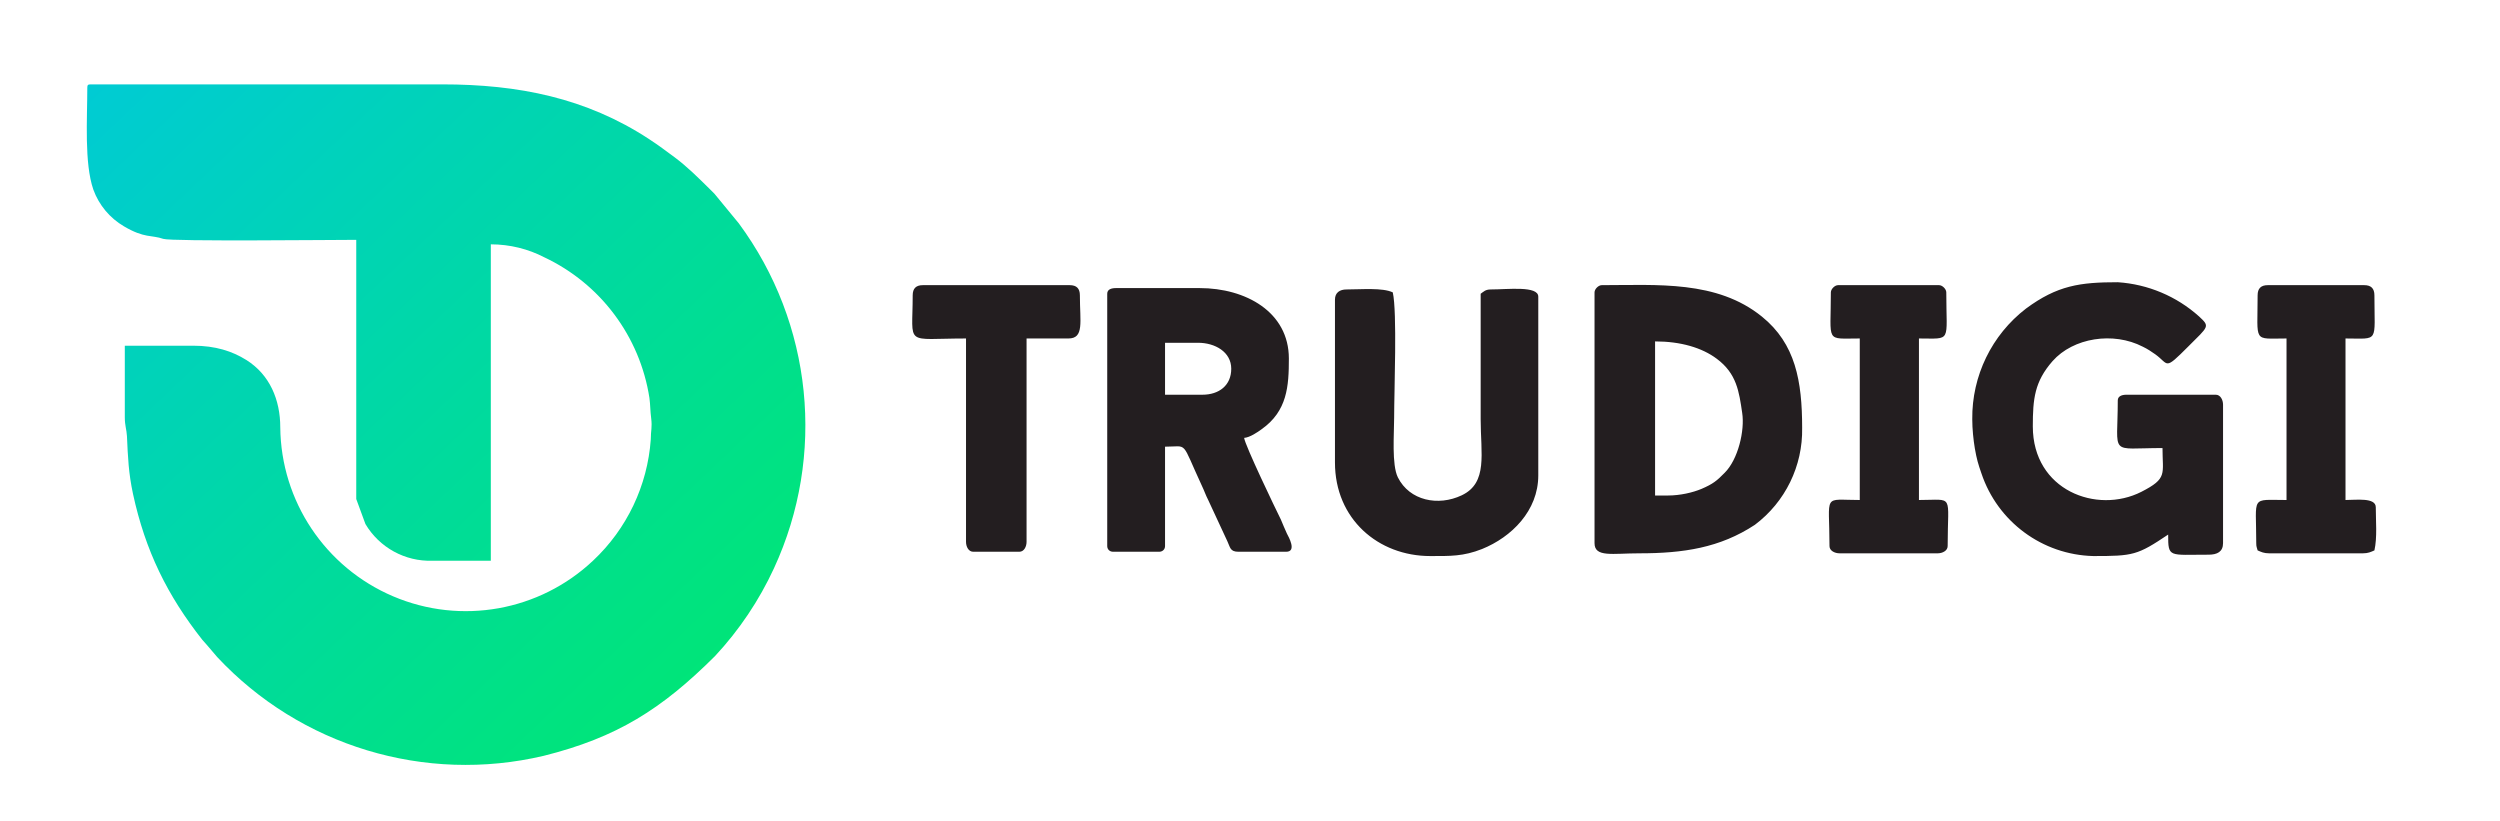
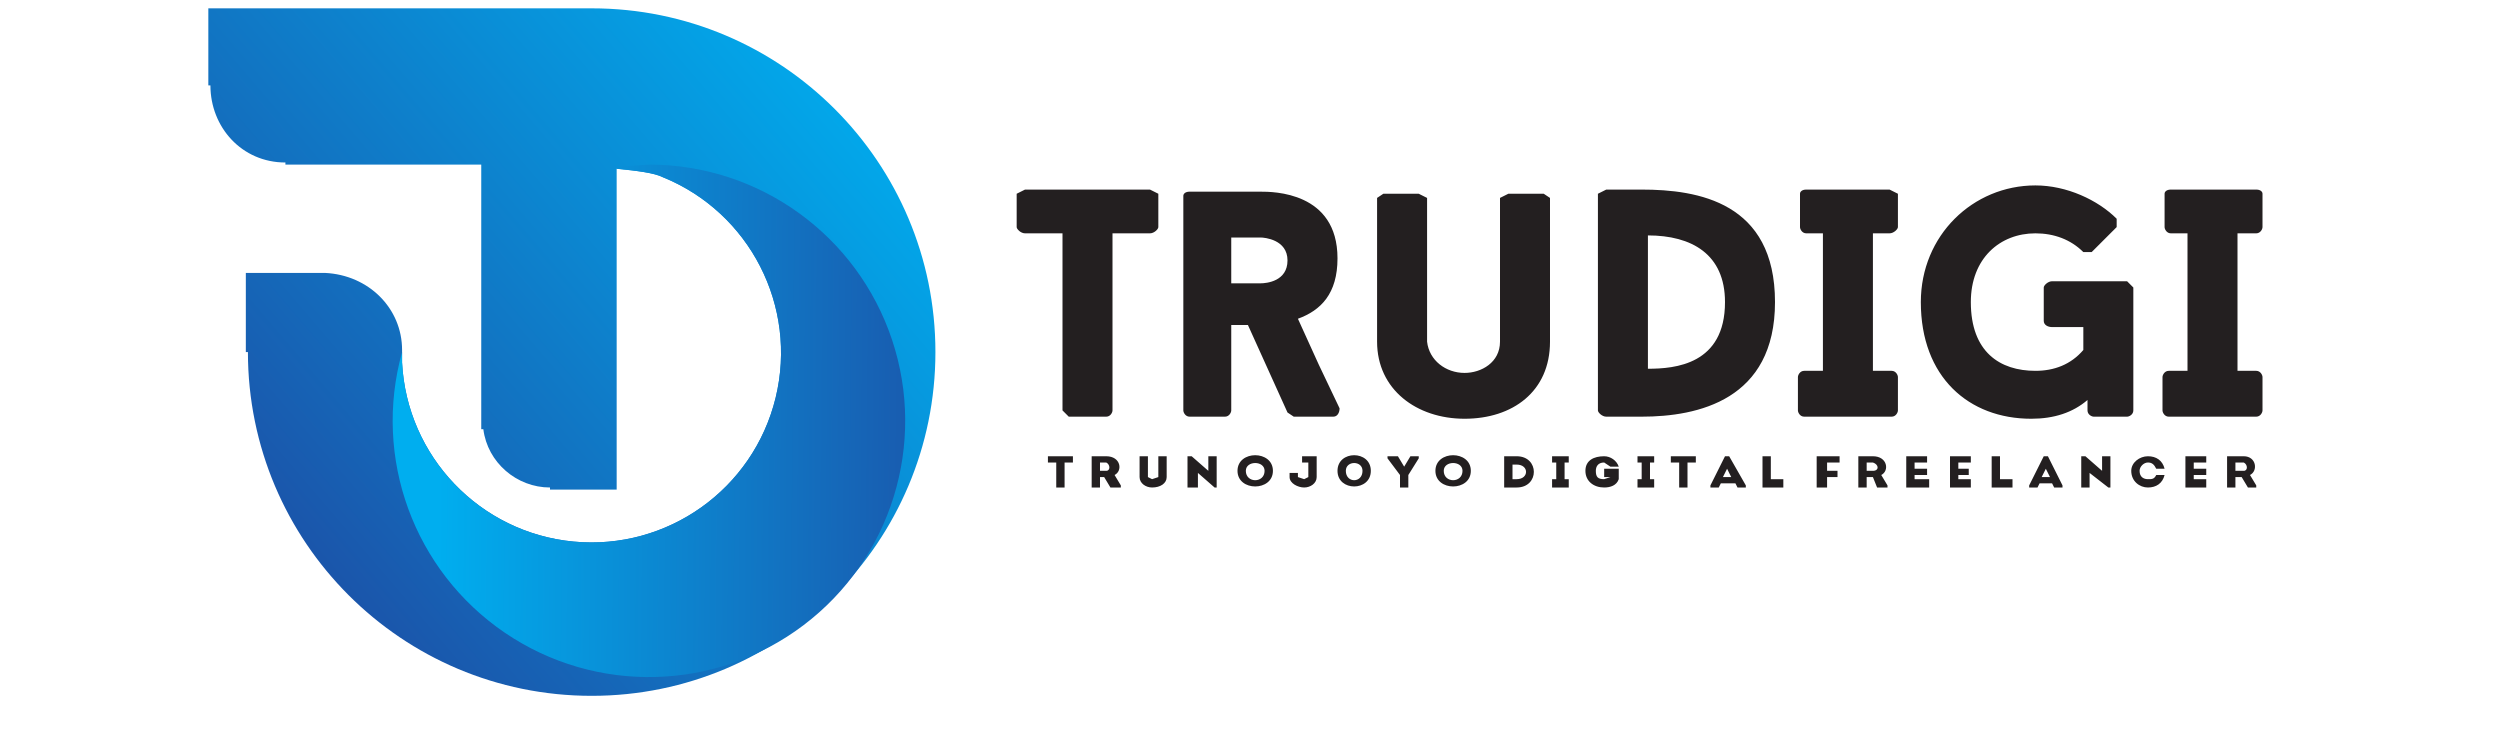
- <svg xmlns="http://www.w3.org/2000/svg" viewBox="0 0 12800 4200" shape-rendering="geometricPrecision" text-rendering="geometricPrecision" image-rendering="optimizeQuality" fill-rule="evenodd" clip-rule="evenodd">
-   <defs>
-     <style>.fil1{fill:#231e20}.fil2{fill:url(#brightGrad)}</style>
-     <linearGradient id="brightGrad" x1="0%" y1="0%" x2="100%" y2="100%">
-       <stop offset="0%" style="stop-color:#00CBD4;stop-opacity:1" />
-       <stop offset="100%" style="stop-color:#00E96A;stop-opacity:1" />
-     </linearGradient>
-   </defs>
-   <g id="Layer_x0020_1">
-     <path d="M447 449c0 159-16 386 31 522a360 360 0 00157 188c105 62 141 43 201 64 40 14 878 5 988 5v1327l47 128a384 384 0 00343 188h299V1251c98 0 192 24 273 66a958 958 0 01539 720c5 37 4 67 9 104 6 49-2 62-2 109a942 942 0 01-295 620 950 950 0 01-1602-682c0-141-54-270-174-345-72-45-158-73-272-73H639v367c0 42 9 61 11 96 5 110 8 188 31 296 63 291 176 520 355 747l24 27 52 61a1741 1741 0 001671 506c376-94 605-239 878-511a1713 1713 0 00302-450 1742 1742 0 00-180-1765l-125-152-28-28c-56-55-112-111-175-158-46-34-83-62-132-94-322-211-670-280-1058-280H463c-13 0-16 4-16 17z" class="fil2" />
-     <g id="_2573395211520">
-       <path class="fil1" d="M10098 2146c0 52 6 106 13 149 10 57 17 80 34 129a620 620 0 00573 423c204 0 225-4 383-110 0 120 3 103 207 103 44 0 74-15 74-59v-709c0-24-13-51-37-51h-458c-22 0-44 7-44 29 0 289-49 244 229 244 0 134 27 155-108 224-228 116-556-7-556-335 0-141 9-229 101-334 106-120 311-152 462-74 25 12 44 25 64 39 72 52 44 85 168-39 106-106 113-102 56-155a691 691 0 00-416-175c-193 0-309 16-470 135a705 705 0 00-275 566zM8540 2537h-66v-789c131 0 240 32 316 89 102 76 114 168 130 277 14 90-21 239-90 307-40 41-60 57-118 82-45 19-110 34-172 34zm-376-1040v1284c0 74 92 52 229 52 225 0 413-28 592-146a606 606 0 00242-496c0-240-34-431-206-570-231-187-536-161-820-161-17 0-37 20-37 37zM6156 2021h-191v-266h169c87 0 170 47 170 133 0 85-62 133-148 133zm-487-517v1292c0 17 13 29 30 29h236c17 0 30-12 30-29v-509c121 0 79-36 189 201 13 27 19 47 32 72l98 211c15 31 13 54 57 54h244c56 0 13-76 4-93-13-27-19-45-31-72-27-54-184-381-188-418 29-2 70-30 89-44 132-93 140-221 140-362 0-239-221-361-457-361h-428c-23 0-45 6-45 29zM6835 1534v834c0 289 221 479 488 479 102 0 169 2 265-36 151-61 288-196 288-377v-915c0-57-156-37-243-37-28 0-36 11-52 22v642c0 177 38 326-97 390-120 57-267 28-327-92-32-65-19-222-19-305 0-139 16-542-7-642-52-25-161-15-237-15-34 0-59 16-59 52zM11559 1512c0 247-26 221 148 221v827c-187 0-155-26-155 221 0 20 3 20 7 37 18 8 32 15 59 15h480c27 0 41-7 59-15 15-66 7-152 7-221 0-51-101-37-155-37v-827c174 0 148 26 148-221 0-35-17-52-52-52h-494c-35 0-52 17-52 52zM9374 1497c0 262-31 236 148 236v827c-193 0-155-37-155 236 0 24 27 37 52 37h502c24 0 51-13 51-37 0-272 36-236-147-236v-827c170 0 140 24 140-236 0-17-20-37-37-37h-517c-17 0-37 20-37 37zM4673 1512c0 265-47 221 273 221v1041c0 25 13 51 37 51h236c24 0 37-26 37-51V1733h214c82 0 59-84 59-221 0-35-17-52-52-52h-752c-35 0-52 17-52 52z" />
-     </g>
+ <svg xmlns="http://www.w3.org/2000/svg" viewBox="0 400 1200 360">
+   <g fill="#231F20">
+     <path d="M503 622v-3h12v3h-4v12h-4v-12h-4zM538 633v1h-5l-3-5h-2v5h-4v-15h7c7 0 8 7 4 9l3 5zm-7-11h-3v4h3c2 0 2-3 0-4zM556 629v-10h4v10c0 3-3 5-7 5-3 0-6-2-6-5v-10h4v10l2 1 3-1zM575 627v7h-5v-15h2l8 7v-7h4v15h-1l-8-7zM594 626c0-10 17-10 17 0s-17 10-17 0zm13 0c0-5-9-5-9 0 0 6 9 6 9 0zM632 629c0 3-3 5-6 5s-7-2-7-5v-2h4v2l3 1 2-1v-7h-3v-3h7v10zM642 626c0-10 16-10 16 0s-16 10-16 0zm12 0c0-5-8-5-8 0 0 6 8 6 8 0zM676 634h-4v-6l-6-8v-1h5l3 5 3-5h4v1l-5 8v6zM689 626c0-10 17-10 17 0s-17 10-17 0zm13 0c0-5-9-5-9 0 0 6 9 6 9 0zM728 634h-6v-15h6c11 0 11 15 0 15zm-2-4h2c6 0 6-7 0-7h-2v7zM753 630v4h-8v-4h2v-8h-2v-3h8v3h-2v8h2zM770 619c3 0 6 2 7 5h-4l-3-2c-3 0-4 2-4 4 0 3 1 4 4 4l3-1h-3v-4h7v5c-1 3-4 4-7 4-5 0-9-3-9-8s4-7 9-7zM794 630v4h-8v-4h2v-8h-2v-3h8v3h-2v8h2zM802 622v-3h12v3h-4v12h-4v-12h-4zM833 632h-7l-1 2h-4v-1l7-14h2l8 14v1h-4l-1-2zm-4-7l-2 4h4l-2-4zM850 630h6v4h-10v-15h4v11zM877 629v5h-5v-15h11v3h-6v4h5v3h-5zM906 633v1h-5l-2-5h-3v5h-4v-15h7c7 0 8 7 4 9l3 5zm-7-11h-3v4h3c3 0 3-3 0-4zM925 622h-6v3h6v3h-6v2h7v4h-11v-15h10v3zM946 622h-6v3h5v3h-5v2h6v4h-10v-15h10v3zM960 630h6v4h-10v-15h4v11zM985 632h-6l-1 2h-4v-1l7-14h2l7 14v1h-4l-1-2zm-3-7l-2 4h4l-2-4zM1003 627v7h-4v-15h2l8 7v-7h4v15h-1l-9-7zM1031 619c4 0 7 2 8 6h-4c-1-2-2-3-4-3s-4 2-4 4c0 3 2 4 4 4s3 0 4-2h4c-1 4-4 6-8 6s-8-3-8-8c0-4 4-7 8-7zM1059 622h-6v3h6v3h-6v2h6v4h-10v-15h10v3zM1083 633v1h-4l-3-5h-3v5h-4v-15h8c6 0 7 7 3 9l3 5zm-6-11h-4v4h4c2 0 2-3 0-4z" />
  </g>
+   <g fill="#231F20">
+     <path d="M556 509c0 1-2 3-4 3h-18v85c0 1-1 3-3 3h-18l-3-3v-85h-18c-2 0-4-2-4-3v-16l4-2h60l4 2v16zM599 556h-8v41c0 1-1 3-3 3h-17c-2 0-3-2-3-3V494c0-1 1-2 3-2h34c6 0 37 0 37 32 0 17-8 25-19 29l10 22 10 21c0 2-1 4-3 4h-19l-3-2-19-42zm-8-20h14c3 0 13-1 13-11s-11-11-13-11h-14v22zM661 564v-69l3-2h17l4 2v69c1 9 9 15 18 15 8 0 17-5 17-15v-69l4-2h17l3 2v69c0 24-18 37-41 37s-42-14-42-37zM788 491c27 0 64 6 64 54 0 47-37 55-64 55h-17c-2 0-4-2-4-3V493l4-2h17zm3 86c13 0 37-2 37-32 0-23-16-32-37-32v64zM899 512v66h9c2 0 3 2 3 3v16c0 1-1 3-3 3h-42c-2 0-3-2-3-3v-16c0-1 1-3 3-3h9v-66h-8c-2 0-3-2-3-3v-16c0-1 1-2 3-2h40l4 2v16c0 1-2 3-4 3h-8zM1021 535l3 3v59c0 2-2 3-3 3h-16c-1 0-3-1-3-3v-5c-7 6-16 9-27 9-30 0-53-20-53-56 0-32 25-56 55-56 15 0 30 7 39 16v4l-12 12h-4c-6-6-14-9-23-9-17 0-31 12-31 33 0 24 14 33 31 33 9 0 17-3 23-10v-11h-15c-2 0-4-1-4-3v-16c0-1 2-3 4-3h36zM1074 512v66h9c2 0 3 2 3 3v16c0 1-1 3-3 3h-42c-2 0-3-2-3-3v-16c0-1 1-3 3-3h9v-66h-8c-2 0-3-2-3-3v-16c0-1 1-2 3-2h41c2 0 3 1 3 2v16c0 1-1 3-3 3h-9z" />
+   </g>
+   <linearGradient id="a" gradientUnits="userSpaceOnUse" x1="406.1" y1="412.2" x2="66.1" y2="702.8">
+     <stop offset="0" stop-color="#00aeef" />
+     <stop offset="1" stop-color="#21409a" />
+   </linearGradient>
+   <path fill="url(#a)" d="M284 404H100v37h1c0 20 15 37 36 37v1h94v127h1c2 16 16 28 32 28v1h32v-32-1-121c10 1 18 2 22 4a91 91 0 11-125 89v-6c0-20-16-36-37-37h-38v38h1a165 165 0 10165-165z" />
+   <linearGradient id="b" gradientUnits="userSpaceOnUse" x1="208.7" y1="600.9" x2="519.1" y2="603.7">
+     <stop offset="0" stop-color="#00aeef" />
+     <stop offset="1" stop-color="#21409a" />
+   </linearGradient>
+   <path fill="url(#b)" d="M296 600v0z" />
+   <linearGradient id="c" gradientUnits="userSpaceOnUse" x1="210.7" y1="600.6" x2="514" y2="603.3">
+     <stop offset="0" stop-color="#00aeef" />
+     <stop offset="1" stop-color="#21409a" />
+   </linearGradient>
+   <path fill="url(#c)" d="M312 479l-16 1v1c10 1 18 2 22 4a91 91 0 11-125 89v-5a123 123 0 10119-90z" />
</svg>
